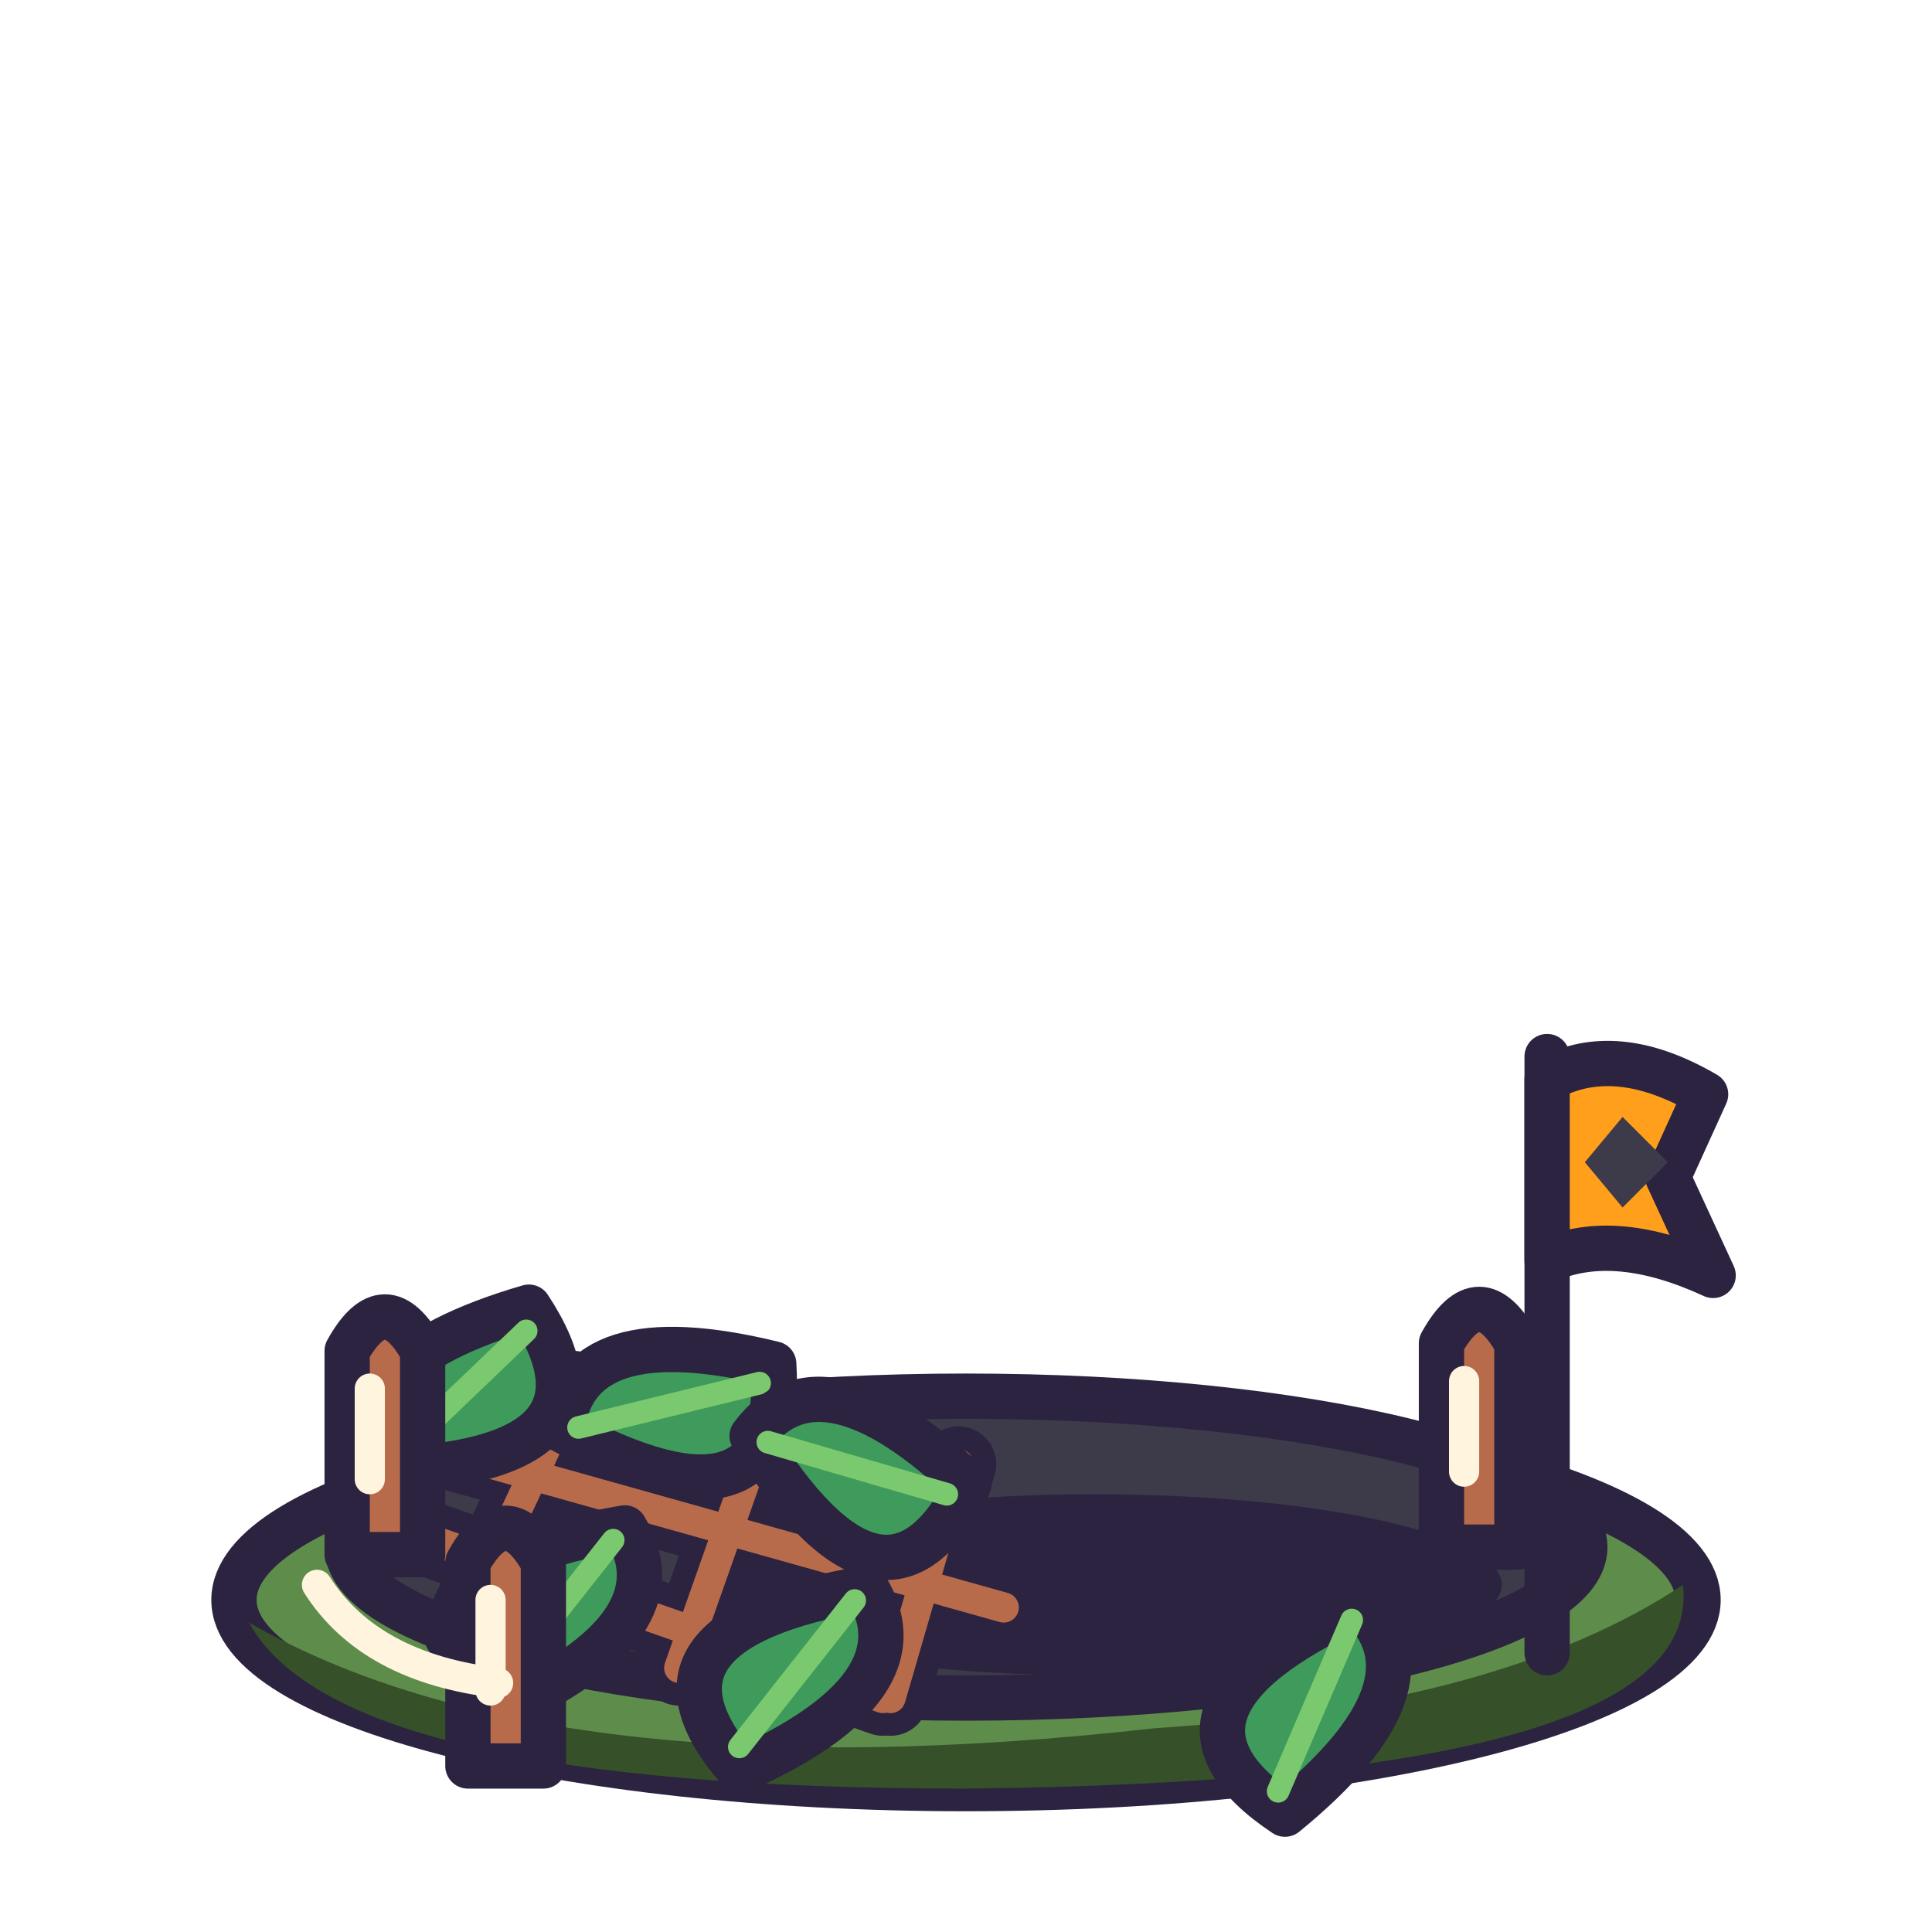
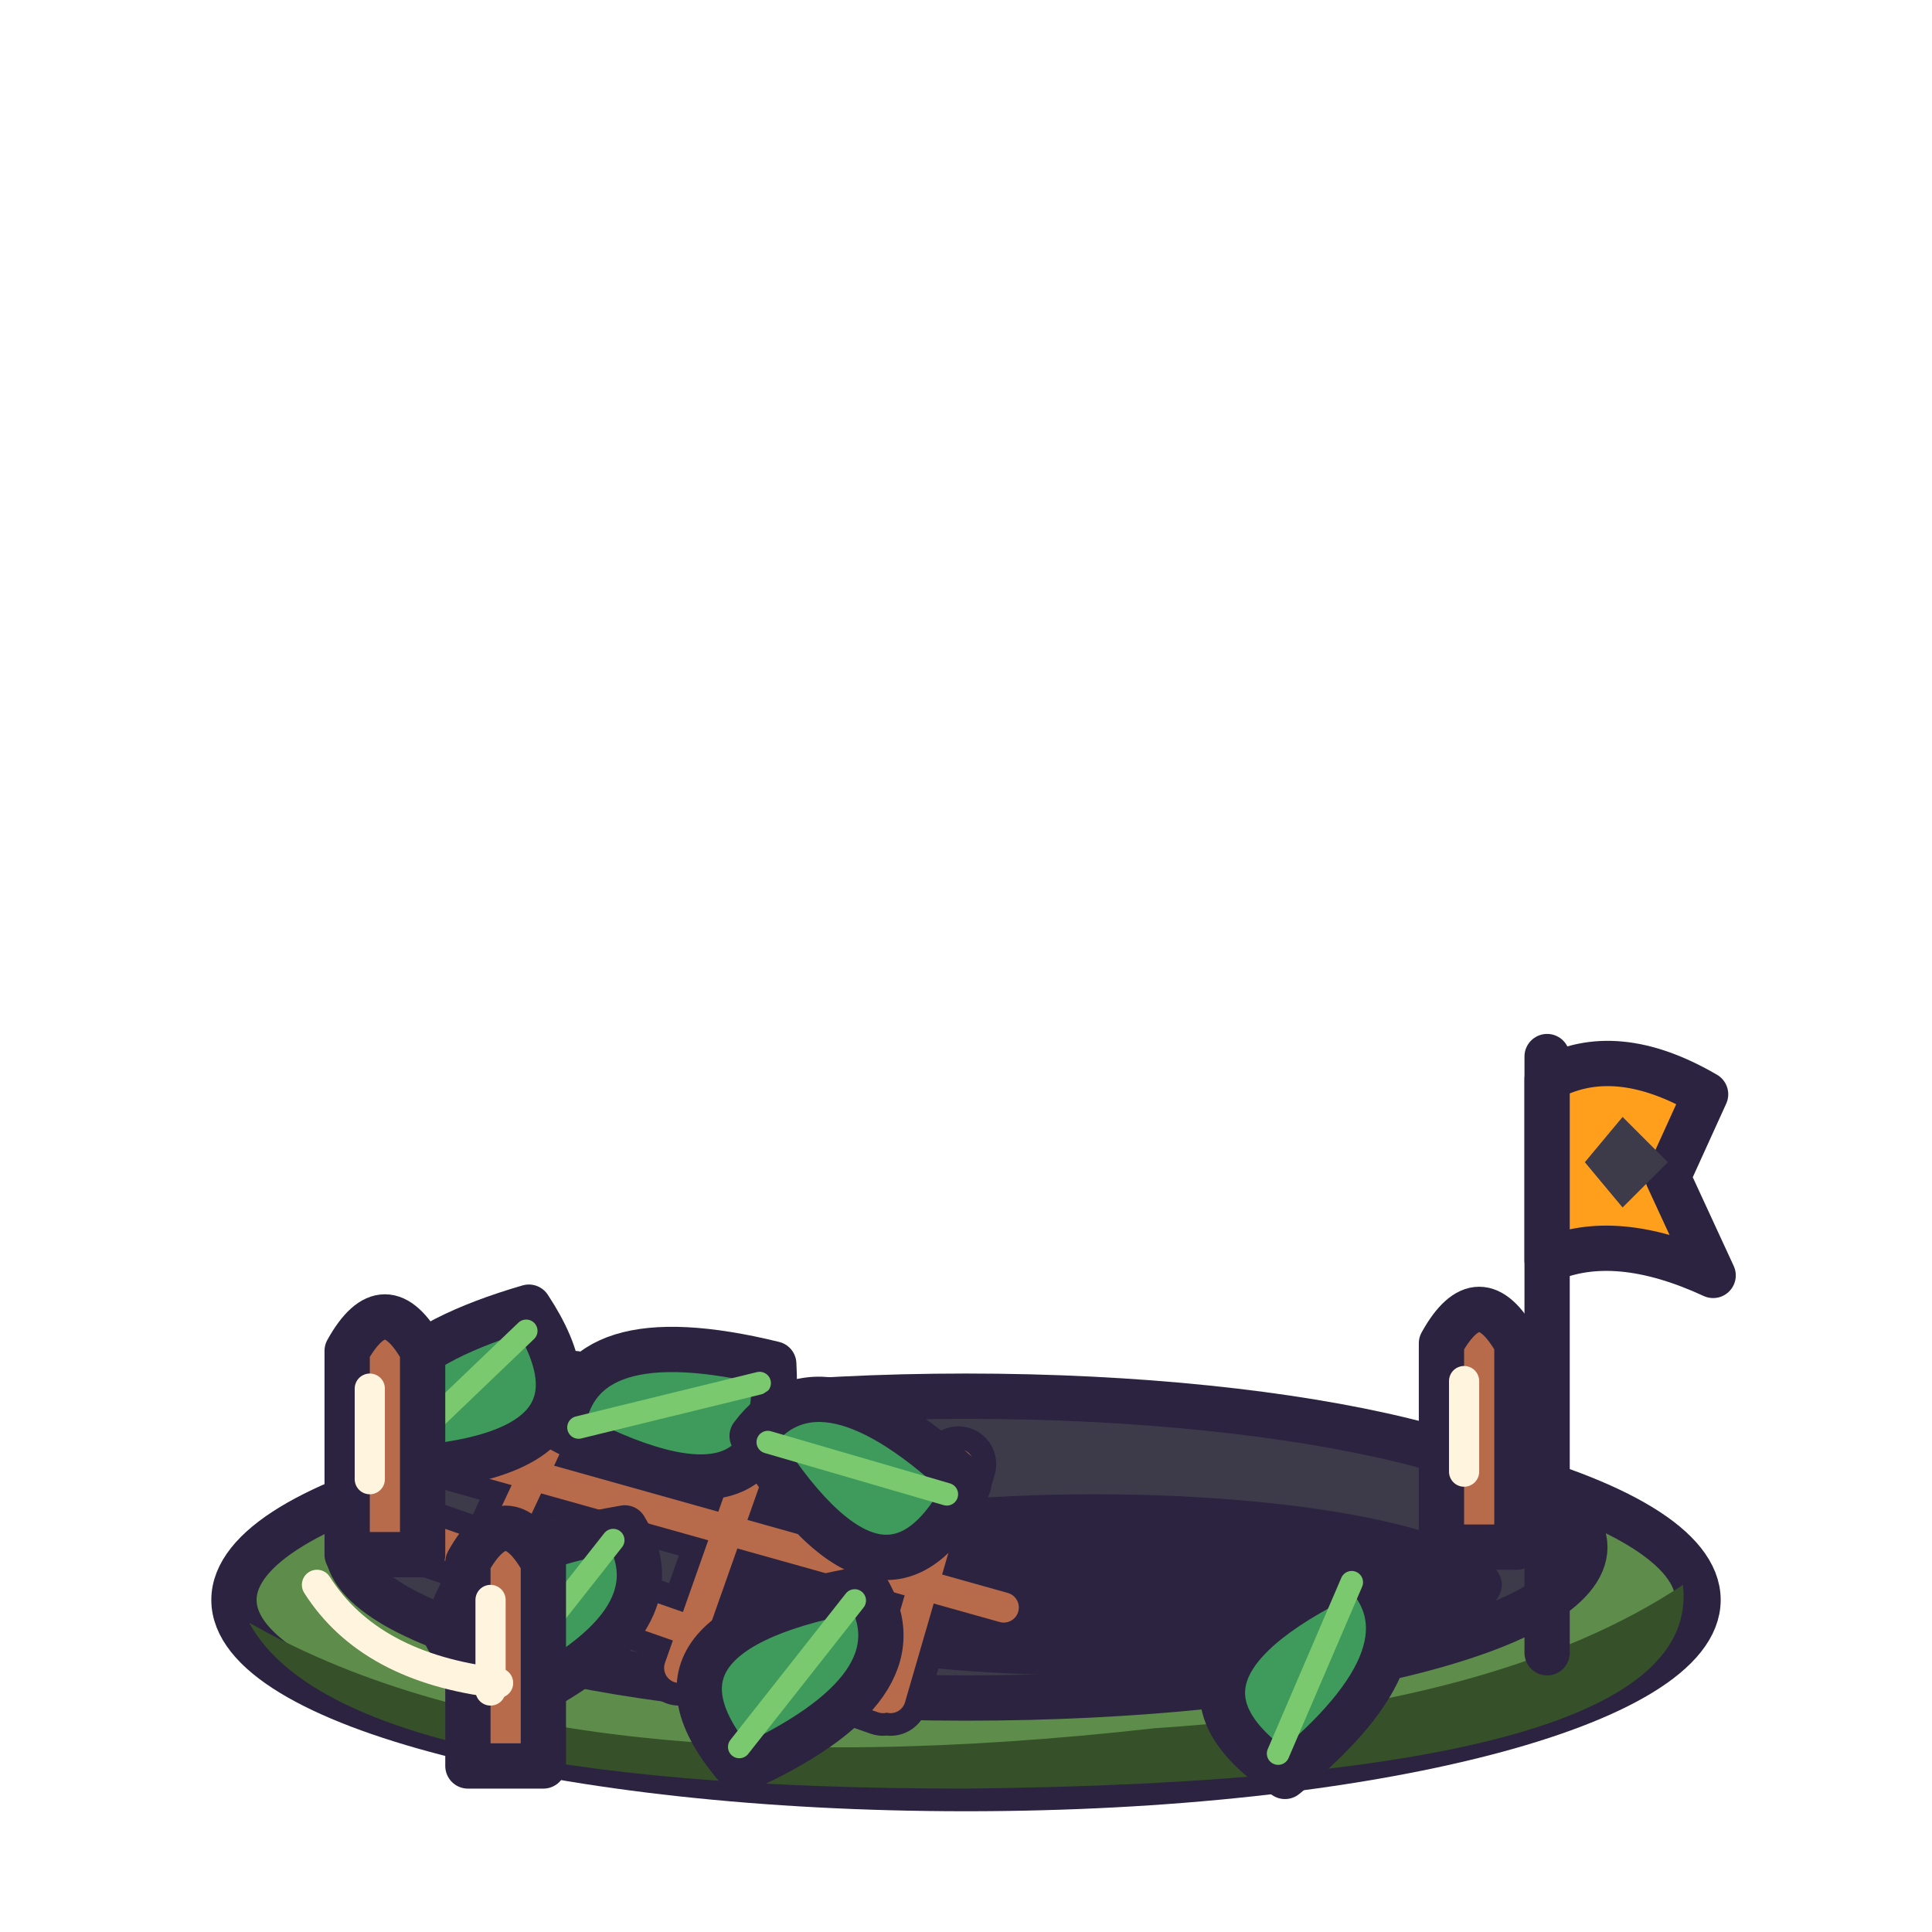
<svg xmlns="http://www.w3.org/2000/svg" version="1.1" viewBox="0 0 256 256" fill="none" stroke="#2B2340" stroke-width="6" stroke-linecap="round" stroke-linejoin="round">
  <ellipse cx="128" cy="212" rx="97" ry="25" fill="#5E8C4A" />
  <path d="M33 215Q73 238 153 229Q199 226 223 210Q226 236 128 237Q45 237 33 215Z" fill="#36502A" stroke="none" />
  <ellipse cx="128" cy="205" rx="82" ry="20" fill="#3D3A4A" />
  <ellipse cx="145" cy="210" rx="54" ry="12" fill="#2B2340" stroke="none" />
  <g id="camouflage">
    <path d="M51 190L133 213M57 204L117 225M76 184L61 216M102 187L90 221M127 194L118 225" fill="none" stroke="#2B2340" stroke-width="10" />
    <path d="M51 190L133 213M57 204L117 225M76 184L61 216M102 187L90 221M127 194L118 225" fill="none" stroke="#B86B4B" stroke-width="4" />
    <g transform="translate(63 188) rotate(-12)">
      <path d="M-14 4Q-17-11 10-13Q19 10-14 4Z" fill="#3E9B5B" />
      <path d="M-12 3L9-10" fill="none" stroke="#7BC96F" stroke-width="3" />
    </g>
    <g transform="translate(89 190) rotate(18)">
      <path d="M-14 4Q-17-11 10-13Q19 10-14 4Z" fill="#3E9B5B" />
      <path d="M-12 3L9-10" fill="none" stroke="#7BC96F" stroke-width="3" />
    </g>
    <g transform="translate(112 198) rotate(48)">
      <path d="M-14 4Q-17-11 10-13Q19 10-14 4Z" fill="#3E9B5B" />
      <path d="M-12 3L9-10" fill="none" stroke="#7BC96F" stroke-width="3" />
    </g>
    <g transform="translate(71 211) rotate(160)">
      <path d="M-14 4Q-17-11 10-13Q19 10-14 4Z" fill="#3E9B5B" />
      <path d="M-12 3L9-10" fill="none" stroke="#7BC96F" stroke-width="3" />
    </g>
    <g transform="translate(103 219) rotate(160)">
      <path d="M-14 4Q-17-11 10-13Q19 10-14 4Z" fill="#3E9B5B" />
      <path d="M-12 3L9-10" fill="none" stroke="#7BC96F" stroke-width="3" />
    </g>
  </g>
  <path d="M46 206V179Q51 170 56 179V206Z" fill="#B86B4B" />
  <path d="M49 184V196" fill="none" stroke="#FFF4DE" stroke-width="4" />
  <path d="M191 205V178Q196 169 201 178V205Z" fill="#B86B4B" />
  <path d="M194 183V195" fill="none" stroke="#FFF4DE" stroke-width="4" />
  <path d="M62 234V207Q67 198 72 207V234Z" fill="#B86B4B" />
  <path d="M65 212V224" fill="none" stroke="#FFF4DE" stroke-width="4" />
  <g id="flag">
    <path d="M205 219V140" fill="none" stroke="#2B2340" stroke-width="6" />
    <path d="M205 143Q214 138 226 145L221 156L227 169Q214 163 205 167Z" fill="#FF9F1C" />
    <path d="M215 148L221 154L215 160L210 154Z" fill="#3D3A4A" stroke="none" />
  </g>
  <path d="M42 210Q49 221 66 223" fill="none" stroke="#FFF4DE" stroke-width="4" />
-   <g transform="translate(171 224) rotate(145)">
+   <g transform="translate(171 219) rotate(145)">
    <path d="M-14 4Q-17-11 10-13Q19 10-14 4Z" fill="#3E9B5B" />
    <path d="M-12 3L9-10" fill="none" stroke="#7BC96F" stroke-width="3" />
  </g>
</svg>
